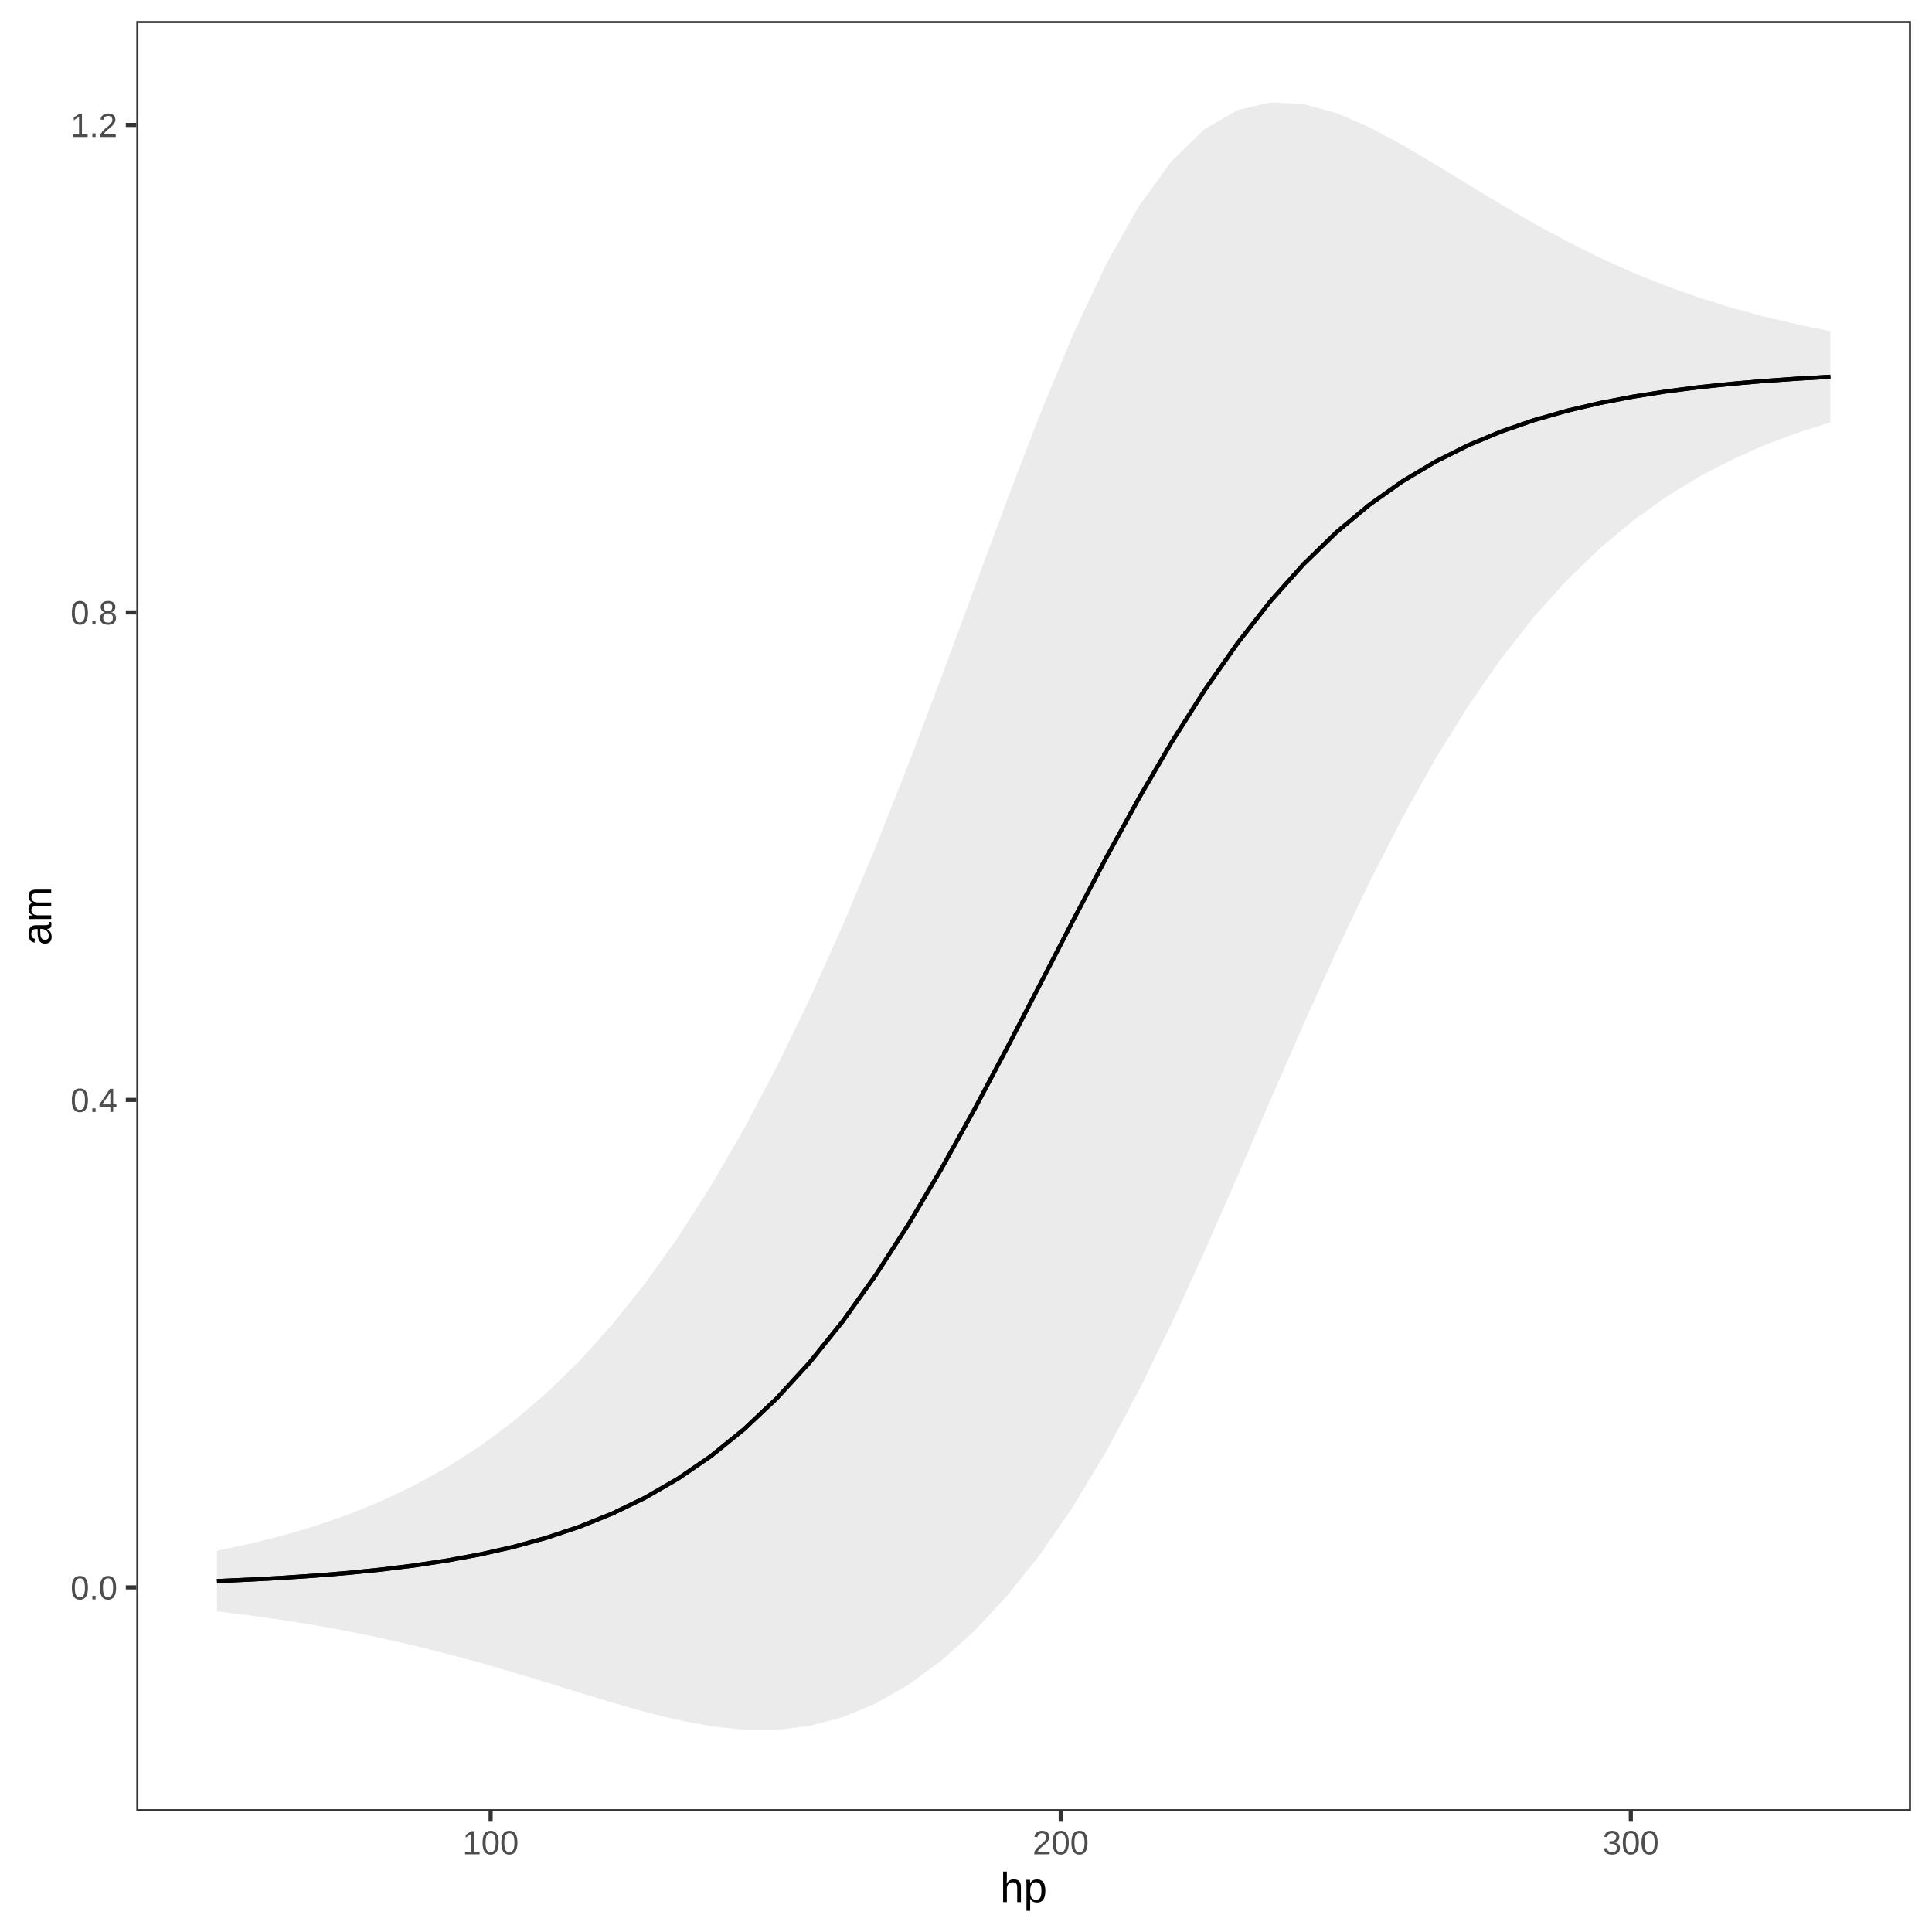
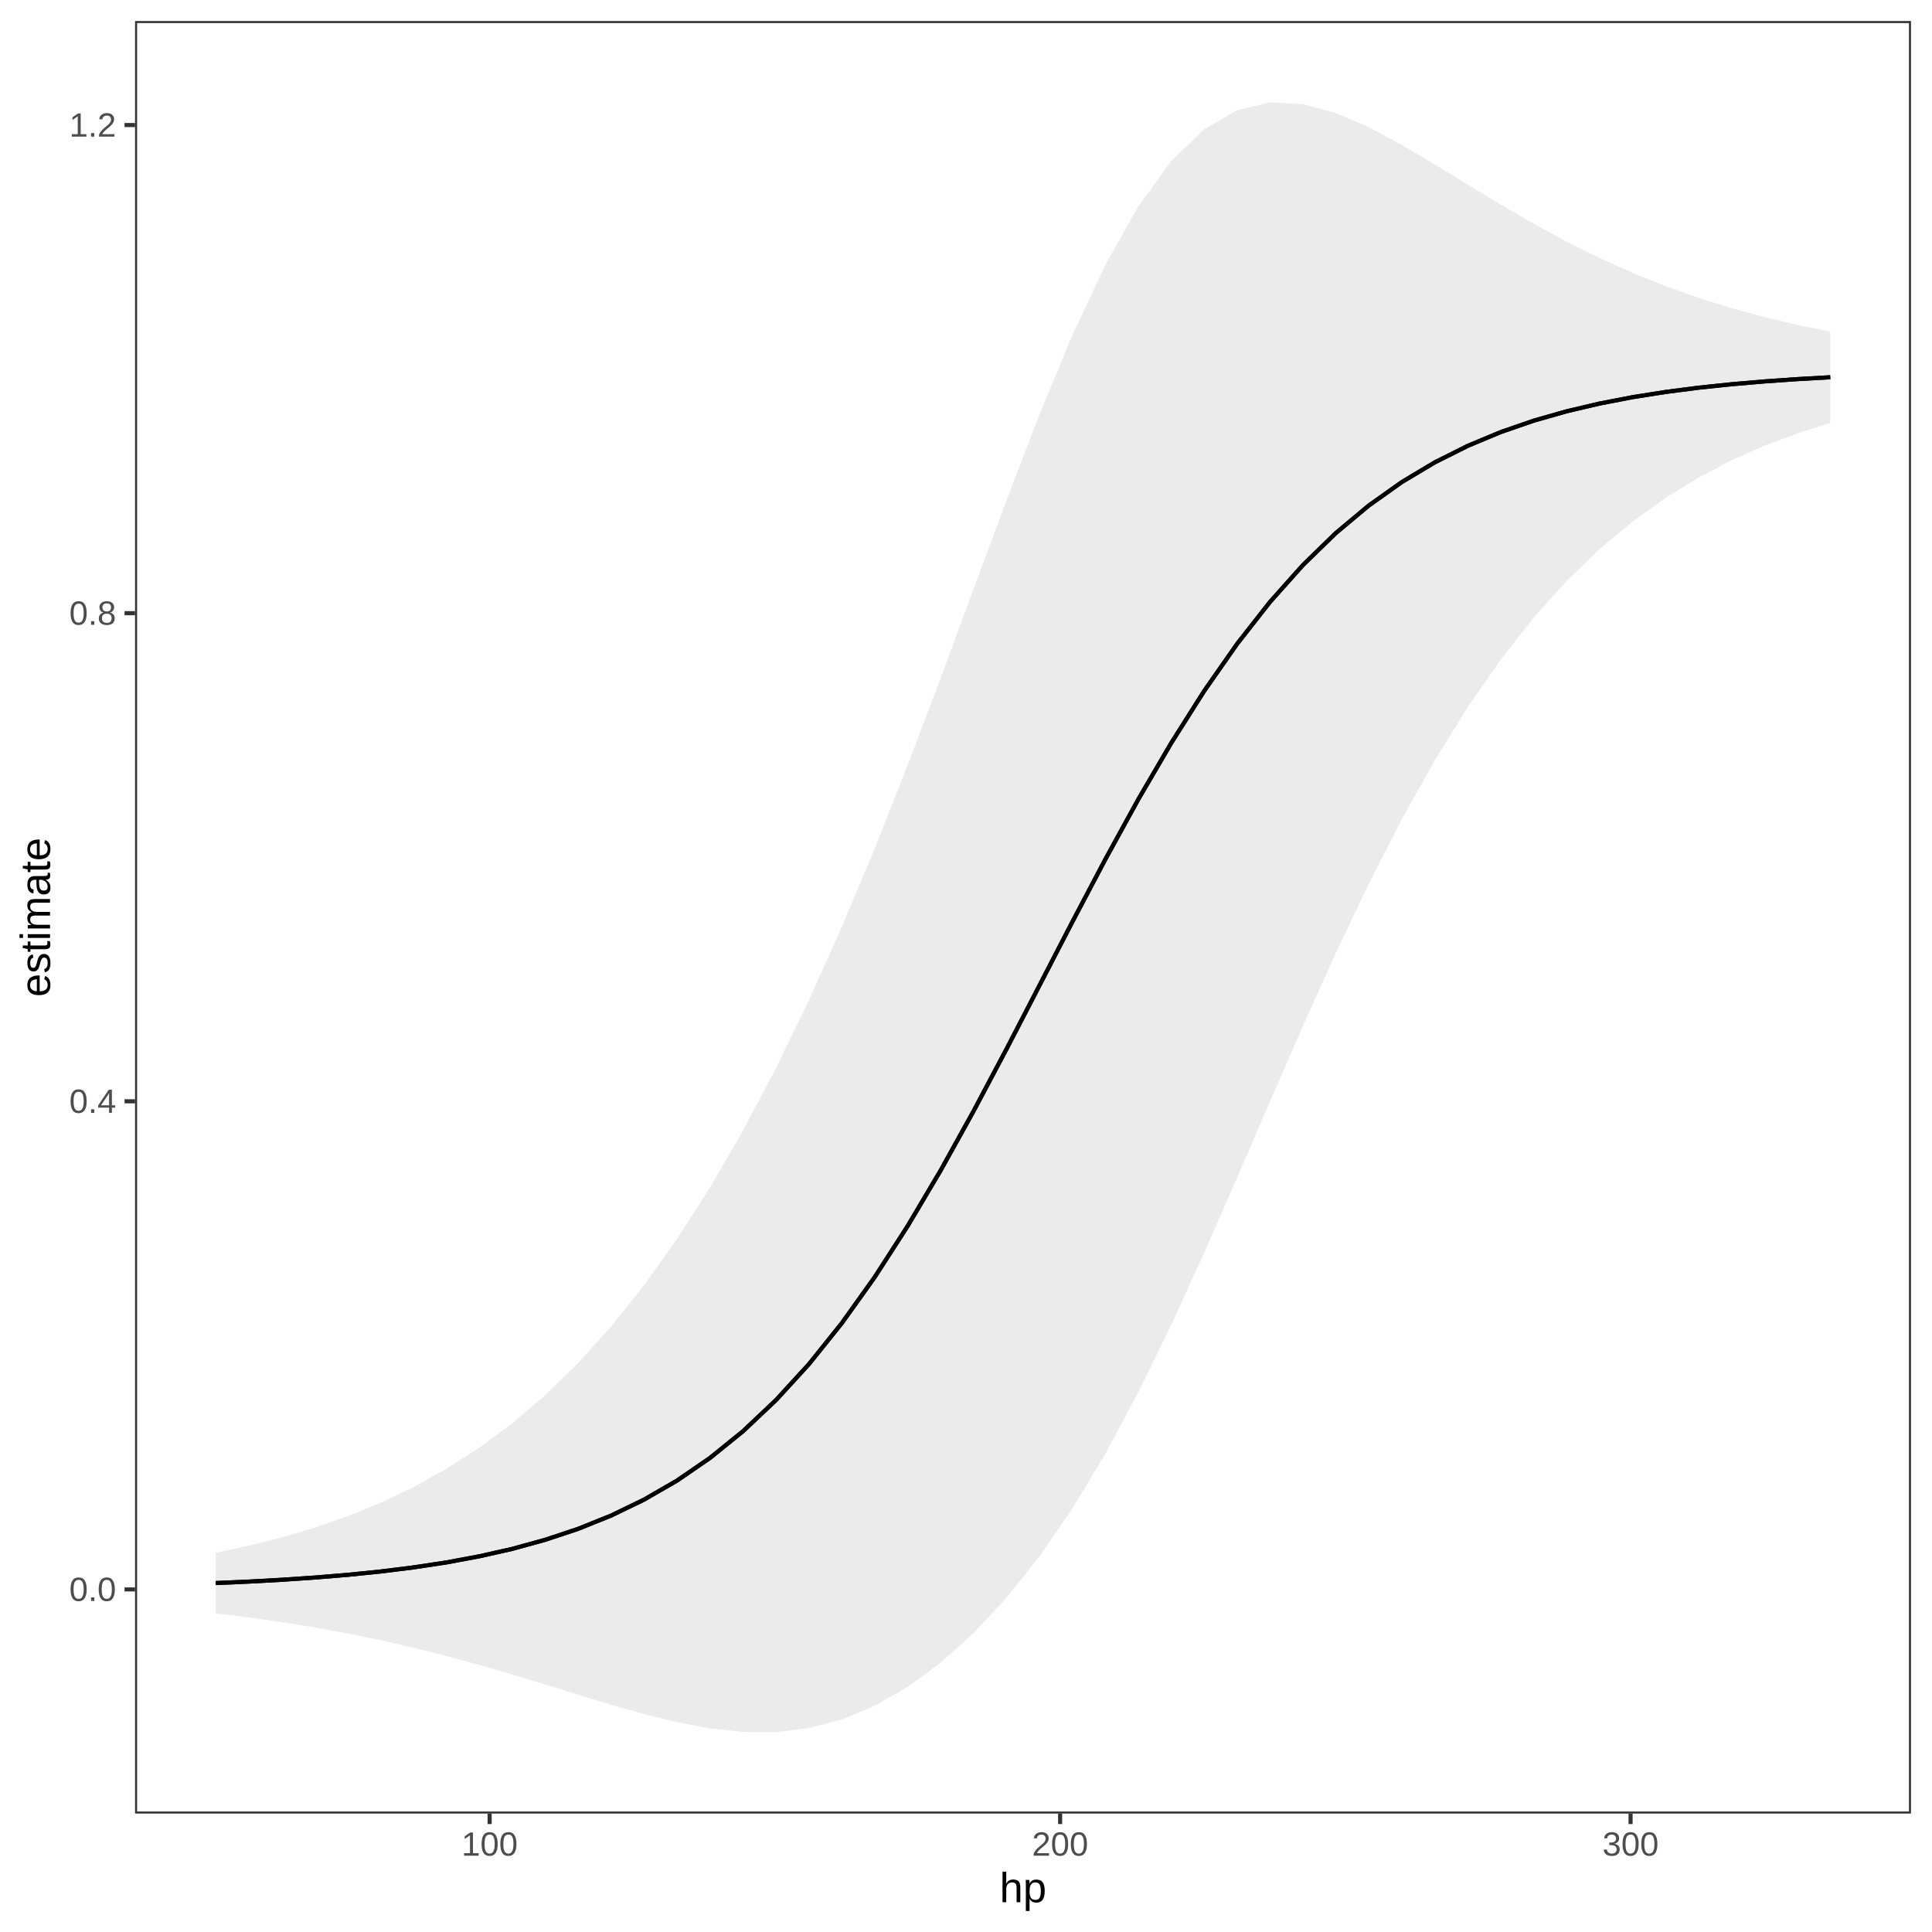
<svg xmlns="http://www.w3.org/2000/svg" width="504.00pt" height="504.00pt" viewBox="0 0 504.00 504.00">
  <g class="svglite">
    <defs>
      <style type="text/css">
    .svglite line, .svglite polyline, .svglite polygon, .svglite path, .svglite rect, .svglite circle {
      fill: none;
      stroke: #000000;
      stroke-linecap: round;
      stroke-linejoin: round;
      stroke-miterlimit: 10.00;
    }
    .svglite text {
      white-space: pre;
    }
    .svglite g.glyphgroup path {
      fill: inherit;
      stroke: none;
    }
  </style>
    </defs>
    <rect width="100%" height="100%" style="stroke: none; fill: #FFFFFF;" />
    <defs>
      <clipPath id="cpMC4wMHw1MDQuMDB8MC4wMHw1MDQuMDA=">
        <rect x="0.00" y="0.00" width="504.00" height="504.00" />
      </clipPath>
    </defs>
    <g clip-path="url(#cpMC4wMHw1MDQuMDB8MC4wMHw1MDQuMDA=)">
      <rect x="0.00" y="0.00" width="504.00" height="504.00" style="stroke-width: 1.07; stroke: #FFFFFF; fill: #FFFFFF;" />
    </g>
    <defs>
-       <clipPath id="cpMzUuNTZ8NDk4LjUyfDUuNDh8NDcyLjUw">
-         <rect x="35.56" y="5.48" width="462.96" height="467.02" />
+       <clipPath id="cpMzUuMjN8NDk4LjUyfDUuNDh8NDczLjEw">
+         <rect x="35.23" y="5.48" width="463.29" height="467.62" />
      </clipPath>
    </defs>
-     <g clip-path="url(#cpMzUuNTZ8NDk4LjUyfDUuNDh8NDcyLjUw)">
-       <rect x="35.56" y="5.48" width="462.96" height="467.02" style="stroke-width: 1.07; stroke: none; fill: #FFFFFF;" />
-       <polygon points="56.61,404.55 65.20,402.72 73.79,400.57 82.38,398.03 90.96,395.04 99.55,391.55 108.14,387.46 116.73,382.70 125.32,377.18 133.91,370.80 142.50,363.47 151.09,355.09 159.68,345.57 168.27,334.83 176.86,322.79 185.45,309.38 194.03,294.57 202.62,278.32 211.21,260.63 219.80,241.51 228.39,221.04 236.98,199.34 245.57,176.68 254.16,153.47 262.75,130.32 271.34,107.97 279.93,87.27 288.52,69.00 297.10,53.77 305.69,41.97 314.28,33.67 322.87,28.71 331.46,26.71 340.05,27.15 348.64,29.49 357.23,33.20 365.82,37.79 374.41,42.87 383.00,48.13 391.59,53.33 400.17,58.31 408.76,62.96 417.35,67.24 425.94,71.10 434.53,74.55 443.12,77.60 451.71,80.28 460.30,82.62 468.89,84.64 477.48,86.39 477.48,110.19 468.89,112.91 460.30,116.14 451.71,119.95 443.12,124.44 434.53,129.71 425.94,135.87 417.35,143.05 408.76,151.35 400.17,160.91 391.59,171.83 383.00,184.19 374.41,198.04 365.82,213.39 357.23,230.15 348.64,248.18 340.05,267.21 331.46,286.88 322.87,306.76 314.28,326.34 305.69,345.14 297.10,362.72 288.52,378.73 279.93,393.00 271.34,405.50 262.75,416.28 254.16,425.48 245.57,433.19 236.98,439.49 228.39,444.41 219.80,447.98 211.21,450.23 202.62,451.28 194.03,451.24 185.45,450.32 176.86,448.70 168.27,446.58 159.68,444.14 151.09,441.54 142.50,438.88 133.91,436.28 125.32,433.78 116.73,431.45 108.14,429.29 99.55,427.34 90.96,425.58 82.38,424.01 73.79,422.63 65.20,421.42 56.61,420.36 " style="stroke-width: 0.00; stroke: none; stroke-linecap: butt; fill: #333333; fill-opacity: 0.10;" />
-       <polyline points="56.61,404.55 65.20,402.72 73.79,400.57 82.38,398.03 90.96,395.04 99.55,391.55 108.14,387.46 116.73,382.70 125.32,377.18 133.91,370.80 142.50,363.47 151.09,355.09 159.68,345.57 168.27,334.83 176.86,322.79 185.45,309.38 194.03,294.57 202.62,278.32 211.21,260.63 219.80,241.51 228.39,221.04 236.98,199.34 245.57,176.68 254.16,153.47 262.75,130.32 271.34,107.97 279.93,87.27 288.52,69.00 297.10,53.77 305.69,41.97 314.28,33.67 322.87,28.71 331.46,26.71 340.05,27.15 348.64,29.49 357.23,33.20 365.82,37.79 374.41,42.87 383.00,48.13 391.59,53.33 400.17,58.31 408.76,62.96 417.35,67.24 425.94,71.10 434.53,74.55 443.12,77.60 451.71,80.28 460.30,82.62 468.89,84.64 477.48,86.39 " style="stroke-width: 1.07; stroke: none; stroke-linecap: butt;" />
-       <polyline points="477.48,110.19 468.89,112.91 460.30,116.14 451.71,119.95 443.12,124.44 434.53,129.71 425.94,135.87 417.35,143.05 408.76,151.35 400.17,160.91 391.59,171.83 383.00,184.19 374.41,198.04 365.82,213.39 357.23,230.15 348.64,248.18 340.05,267.21 331.46,286.88 322.87,306.76 314.28,326.34 305.69,345.14 297.10,362.72 288.52,378.73 279.93,393.00 271.34,405.50 262.75,416.28 254.16,425.48 245.57,433.19 236.98,439.49 228.39,444.41 219.80,447.98 211.21,450.23 202.62,451.28 194.03,451.24 185.45,450.32 176.86,448.70 168.27,446.58 159.68,444.14 151.09,441.54 142.50,438.88 133.91,436.28 125.32,433.78 116.73,431.45 108.14,429.29 99.55,427.34 90.96,425.58 82.38,424.01 73.79,422.63 65.20,421.42 56.61,420.36 " style="stroke-width: 1.07; stroke: none; stroke-linecap: butt;" />
-       <polyline points="56.61,412.45 65.20,412.07 73.79,411.60 82.38,411.02 90.96,410.31 99.55,409.44 108.14,408.38 116.73,407.07 125.32,405.48 133.91,403.54 142.50,401.18 151.09,398.31 159.68,394.86 168.27,390.71 176.86,385.74 185.45,379.85 194.03,372.90 202.62,364.80 211.21,355.43 219.80,344.75 228.39,332.73 236.98,319.42 245.57,304.93 254.16,289.47 262.75,273.30 271.34,256.74 279.93,240.14 288.52,223.86 297.10,208.24 305.69,193.56 314.28,180.01 322.87,167.74 331.46,156.79 340.05,147.18 348.64,138.84 357.23,131.68 365.82,125.59 374.41,120.46 383.00,116.16 391.59,112.58 400.17,109.61 408.76,107.16 417.35,105.14 425.94,103.49 434.53,102.13 443.12,101.02 451.71,100.12 460.30,99.38 468.89,98.78 477.48,98.29 " style="stroke-width: 1.07; stroke-linecap: butt;" />
-       <polyline points="56.61,412.45 65.20,412.07 73.79,411.60 82.38,411.02 90.96,410.31 99.55,409.44 108.14,408.38 116.73,407.07 125.32,405.48 133.91,403.54 142.50,401.18 151.09,398.31 159.68,394.86 168.27,390.71 176.86,385.74 185.45,379.85 194.03,372.90 202.62,364.80 211.21,355.43 219.80,344.75 228.39,332.73 236.98,319.42 245.57,304.93 254.16,289.47 262.75,273.30 271.34,256.74 279.93,240.14 288.52,223.86 297.10,208.24 305.69,193.56 314.28,180.01 322.87,167.74 331.46,156.79 340.05,147.18 348.64,138.84 357.23,131.68 365.82,125.59 374.41,120.46 383.00,116.16 391.59,112.58 400.17,109.61 408.76,107.16 417.35,105.14 425.94,103.49 434.53,102.13 443.12,101.02 451.71,100.12 460.30,99.38 468.89,98.78 477.48,98.29 " style="stroke-width: 1.07; stroke-linecap: butt;" />
-       <rect x="35.56" y="5.48" width="462.96" height="467.02" style="stroke-width: 1.07; stroke: #333333;" />
+     <g clip-path="url(#cpMzUuMjN8NDk4LjUyfDUuNDh8NDczLjEw)">
+       <rect x="35.23" y="5.48" width="463.29" height="467.62" style="stroke-width: 1.07; stroke: none; fill: #FFFFFF;" />
+       <polygon points="56.29,405.06 64.89,403.23 73.48,401.07 82.08,398.53 90.67,395.54 99.27,392.04 107.86,387.95 116.46,383.18 125.05,377.65 133.65,371.27 142.25,363.93 150.84,355.54 159.44,346.01 168.03,335.25 176.63,323.19 185.22,309.77 193.82,294.94 202.41,278.67 211.01,260.95 219.60,241.82 228.20,221.31 236.79,199.59 245.39,176.90 253.98,153.66 262.58,130.48 271.17,108.11 279.77,87.38 288.37,69.08 296.96,53.83 305.56,42.01 314.15,33.71 322.75,28.74 331.34,26.73 339.94,27.18 348.53,29.52 357.13,33.23 365.72,37.83 374.32,42.92 382.91,48.18 391.51,53.39 400.10,58.37 408.70,63.04 417.29,67.31 425.89,71.18 434.49,74.64 443.08,77.70 451.68,80.38 460.27,82.72 468.87,84.74 477.46,86.49 477.46,110.32 468.87,113.05 460.27,116.28 451.68,120.10 443.08,124.59 434.49,129.87 425.89,136.04 417.29,143.22 408.70,151.54 400.10,161.11 391.51,172.04 382.91,184.42 374.32,198.29 365.72,213.66 357.13,230.44 348.53,248.49 339.94,267.54 331.34,287.24 322.75,307.14 314.15,326.75 305.56,345.58 296.96,363.17 288.37,379.21 279.77,393.50 271.17,406.01 262.58,416.81 253.98,426.01 245.39,433.74 236.79,440.05 228.20,444.97 219.60,448.54 211.01,450.80 202.41,451.85 193.82,451.81 185.22,450.89 176.63,449.27 168.03,447.15 159.44,444.71 150.84,442.09 142.25,439.44 133.65,436.83 125.05,434.33 116.46,431.99 107.86,429.84 99.27,427.88 90.67,426.12 82.08,424.55 73.48,423.16 64.89,421.95 56.29,420.89 " style="stroke-width: 0.00; stroke: none; stroke-linecap: butt; fill: #333333; fill-opacity: 0.10;" />
+       <polyline points="56.29,405.06 64.89,403.23 73.48,401.07 82.08,398.53 90.67,395.54 99.27,392.04 107.86,387.95 116.46,383.18 125.05,377.65 133.65,371.27 142.25,363.93 150.84,355.54 159.44,346.01 168.03,335.25 176.63,323.19 185.22,309.77 193.82,294.94 202.41,278.67 211.01,260.95 219.60,241.82 228.20,221.31 236.79,199.59 245.39,176.90 253.98,153.66 262.58,130.48 271.17,108.11 279.77,87.38 288.37,69.08 296.96,53.83 305.56,42.01 314.15,33.71 322.75,28.74 331.34,26.73 339.94,27.18 348.53,29.52 357.13,33.23 365.72,37.83 374.32,42.92 382.91,48.18 391.51,53.39 400.10,58.37 408.70,63.04 417.29,67.31 425.89,71.18 434.49,74.64 443.08,77.70 451.68,80.38 460.27,82.72 468.87,84.74 477.46,86.49 " style="stroke-width: 1.07; stroke: none; stroke-linecap: butt;" />
+       <polyline points="477.46,110.32 468.87,113.05 460.27,116.28 451.68,120.10 443.08,124.59 434.49,129.87 425.89,136.04 417.29,143.22 408.70,151.54 400.10,161.11 391.51,172.04 382.91,184.42 374.32,198.29 365.72,213.66 357.13,230.44 348.53,248.49 339.94,267.54 331.34,287.24 322.75,307.14 314.15,326.75 305.56,345.58 296.96,363.17 288.37,379.21 279.77,393.50 271.17,406.01 262.58,416.81 253.98,426.01 245.39,433.74 236.79,440.05 228.20,444.97 219.60,448.54 211.01,450.80 202.41,451.85 193.82,451.81 185.22,450.89 176.63,449.27 168.03,447.15 159.44,444.71 150.84,442.09 142.25,439.44 133.65,436.83 125.05,434.33 116.46,431.99 107.86,429.84 99.27,427.88 90.67,426.12 82.08,424.55 73.48,423.16 64.89,421.95 56.29,420.89 " style="stroke-width: 1.07; stroke: none; stroke-linecap: butt;" />
+       <polyline points="56.29,412.97 64.89,412.59 73.48,412.12 82.08,411.54 90.67,410.83 99.27,409.96 107.86,408.89 116.46,407.59 125.05,405.99 133.65,404.05 142.25,401.68 150.84,398.82 159.44,395.36 168.03,391.20 176.63,386.23 185.22,380.33 193.82,373.37 202.41,365.26 211.01,355.88 219.60,345.18 228.20,333.14 236.79,319.82 245.39,305.32 253.98,289.84 262.58,273.64 271.17,257.06 279.77,240.44 288.37,224.14 296.96,208.50 305.56,193.80 314.15,180.23 322.75,167.94 331.34,156.99 339.94,147.36 348.53,139.01 357.13,131.84 365.72,125.74 374.32,120.60 382.91,116.30 391.51,112.71 400.10,109.74 408.70,107.29 417.29,105.27 425.89,103.61 434.49,102.25 443.08,101.14 451.68,100.24 460.27,99.50 468.87,98.90 477.46,98.41 " style="stroke-width: 1.07; stroke-linecap: butt;" />
+       <polyline points="56.29,412.97 64.89,412.59 73.48,412.12 82.08,411.54 90.67,410.83 99.27,409.96 107.86,408.89 116.46,407.59 125.05,405.99 133.65,404.05 142.25,401.68 150.84,398.82 159.44,395.36 168.03,391.20 176.63,386.23 185.22,380.33 193.82,373.37 202.41,365.26 211.01,355.88 219.60,345.18 228.20,333.14 236.79,319.82 245.39,305.32 253.98,289.84 262.58,273.64 271.17,257.06 279.77,240.44 288.37,224.14 296.96,208.50 305.56,193.80 314.15,180.23 322.75,167.94 331.34,156.99 339.94,147.36 348.53,139.01 357.13,131.84 365.72,125.74 374.32,120.60 382.91,116.30 391.51,112.71 400.10,109.74 408.70,107.29 417.29,105.27 425.89,103.61 434.49,102.25 443.08,101.14 451.68,100.24 460.27,99.50 468.87,98.90 477.46,98.41 " style="stroke-width: 1.07; stroke-linecap: butt;" />
+       <rect x="35.23" y="5.48" width="463.29" height="467.62" style="stroke-width: 1.07; stroke: #333333;" />
    </g>
    <g clip-path="url(#cpMC4wMHw1MDQuMDB8MC4wMHw1MDQuMDA=)">
-       <text x="30.63" y="417.25" text-anchor="end" style="font-size: 8.80px;fill: #4D4D4D; font-family: &quot;Arial&quot;;" textLength="12.22px" lengthAdjust="spacingAndGlyphs">0.0</text>
-       <text x="30.63" y="290.08" text-anchor="end" style="font-size: 8.80px;fill: #4D4D4D; font-family: &quot;Arial&quot;;" textLength="12.22px" lengthAdjust="spacingAndGlyphs">0.4</text>
-       <text x="30.63" y="162.91" text-anchor="end" style="font-size: 8.80px;fill: #4D4D4D; font-family: &quot;Arial&quot;;" textLength="12.22px" lengthAdjust="spacingAndGlyphs">0.8</text>
-       <text x="30.63" y="35.74" text-anchor="end" style="font-size: 8.80px;fill: #4D4D4D; font-family: &quot;Arial&quot;;" textLength="12.22px" lengthAdjust="spacingAndGlyphs">1.2</text>
-       <polyline points="32.82,414.10 35.56,414.10 " style="stroke-width: 1.07; stroke: #333333; stroke-linecap: butt;" />
-       <polyline points="32.82,286.93 35.56,286.93 " style="stroke-width: 1.07; stroke: #333333; stroke-linecap: butt;" />
-       <polyline points="32.82,159.76 35.56,159.76 " style="stroke-width: 1.07; stroke: #333333; stroke-linecap: butt;" />
-       <polyline points="32.82,32.59 35.56,32.59 " style="stroke-width: 1.07; stroke: #333333; stroke-linecap: butt;" />
-       <polyline points="127.99,475.24 127.99,472.50 " style="stroke-width: 1.07; stroke: #333333; stroke-linecap: butt;" />
-       <polyline points="276.71,475.24 276.71,472.50 " style="stroke-width: 1.07; stroke: #333333; stroke-linecap: butt;" />
-       <polyline points="425.43,475.24 425.43,472.50 " style="stroke-width: 1.07; stroke: #333333; stroke-linecap: butt;" />
-       <text x="127.99" y="483.74" text-anchor="middle" style="font-size: 8.80px;fill: #4D4D4D; font-family: &quot;Arial&quot;;" textLength="14.67px" lengthAdjust="spacingAndGlyphs">100</text>
-       <text x="276.71" y="483.74" text-anchor="middle" style="font-size: 8.80px;fill: #4D4D4D; font-family: &quot;Arial&quot;;" textLength="14.67px" lengthAdjust="spacingAndGlyphs">200</text>
-       <text x="425.43" y="483.74" text-anchor="middle" style="font-size: 8.80px;fill: #4D4D4D; font-family: &quot;Arial&quot;;" textLength="14.67px" lengthAdjust="spacingAndGlyphs">300</text>
-       <text x="267.04" y="496.20" text-anchor="middle" style="font-size: 11.00px; font-family: &quot;Arial&quot;;" textLength="12.25px" lengthAdjust="spacingAndGlyphs">hp</text>
-       <text transform="translate(13.36,238.99) rotate(-90)" text-anchor="middle" style="font-size: 11.00px; font-family: &quot;Arial&quot;;" textLength="15.28px" lengthAdjust="spacingAndGlyphs">am</text>
+       <text x="30.30" y="417.65" text-anchor="end" style="font-size: 8.80px;fill: #4D4D4D; font-family: &quot;Arimo&quot;;" textLength="12.22px" lengthAdjust="spacingAndGlyphs">0.0</text>
+       <text x="30.30" y="290.32" text-anchor="end" style="font-size: 8.80px;fill: #4D4D4D; font-family: &quot;Arimo&quot;;" textLength="12.22px" lengthAdjust="spacingAndGlyphs">0.4</text>
+       <text x="30.30" y="162.98" text-anchor="end" style="font-size: 8.80px;fill: #4D4D4D; font-family: &quot;Arimo&quot;;" textLength="12.22px" lengthAdjust="spacingAndGlyphs">0.8</text>
+       <text x="30.30" y="35.65" text-anchor="end" style="font-size: 8.80px;fill: #4D4D4D; font-family: &quot;Arimo&quot;;" textLength="12.22px" lengthAdjust="spacingAndGlyphs">1.2</text>
+       <polyline points="32.49,414.63 35.23,414.63 " style="stroke-width: 1.07; stroke: #333333; stroke-linecap: butt;" />
+       <polyline points="32.49,287.29 35.23,287.29 " style="stroke-width: 1.07; stroke: #333333; stroke-linecap: butt;" />
+       <polyline points="32.49,159.96 35.23,159.96 " style="stroke-width: 1.07; stroke: #333333; stroke-linecap: butt;" />
+       <polyline points="32.49,32.62 35.23,32.62 " style="stroke-width: 1.07; stroke: #333333; stroke-linecap: butt;" />
+       <polyline points="127.73,475.84 127.73,473.10 " style="stroke-width: 1.07; stroke: #333333; stroke-linecap: butt;" />
+       <polyline points="276.55,475.84 276.55,473.10 " style="stroke-width: 1.07; stroke: #333333; stroke-linecap: butt;" />
+       <polyline points="425.37,475.84 425.37,473.10 " style="stroke-width: 1.07; stroke: #333333; stroke-linecap: butt;" />
+       <text x="127.73" y="484.09" text-anchor="middle" style="font-size: 8.80px;fill: #4D4D4D; font-family: &quot;Arimo&quot;;" textLength="14.67px" lengthAdjust="spacingAndGlyphs">100</text>
+       <text x="276.55" y="484.09" text-anchor="middle" style="font-size: 8.80px;fill: #4D4D4D; font-family: &quot;Arimo&quot;;" textLength="14.67px" lengthAdjust="spacingAndGlyphs">200</text>
+       <text x="425.37" y="484.09" text-anchor="middle" style="font-size: 8.80px;fill: #4D4D4D; font-family: &quot;Arimo&quot;;" textLength="14.67px" lengthAdjust="spacingAndGlyphs">300</text>
+       <text x="266.88" y="496.23" text-anchor="middle" style="font-size: 11.00px; font-family: &quot;Arimo&quot;;" textLength="12.25px" lengthAdjust="spacingAndGlyphs">hp</text>
+       <text transform="translate(13.05,239.29) rotate(-90)" text-anchor="middle" style="font-size: 11.00px; font-family: &quot;Arimo&quot;;" textLength="41.59px" lengthAdjust="spacingAndGlyphs">estimate</text>
    </g>
  </g>
</svg>
